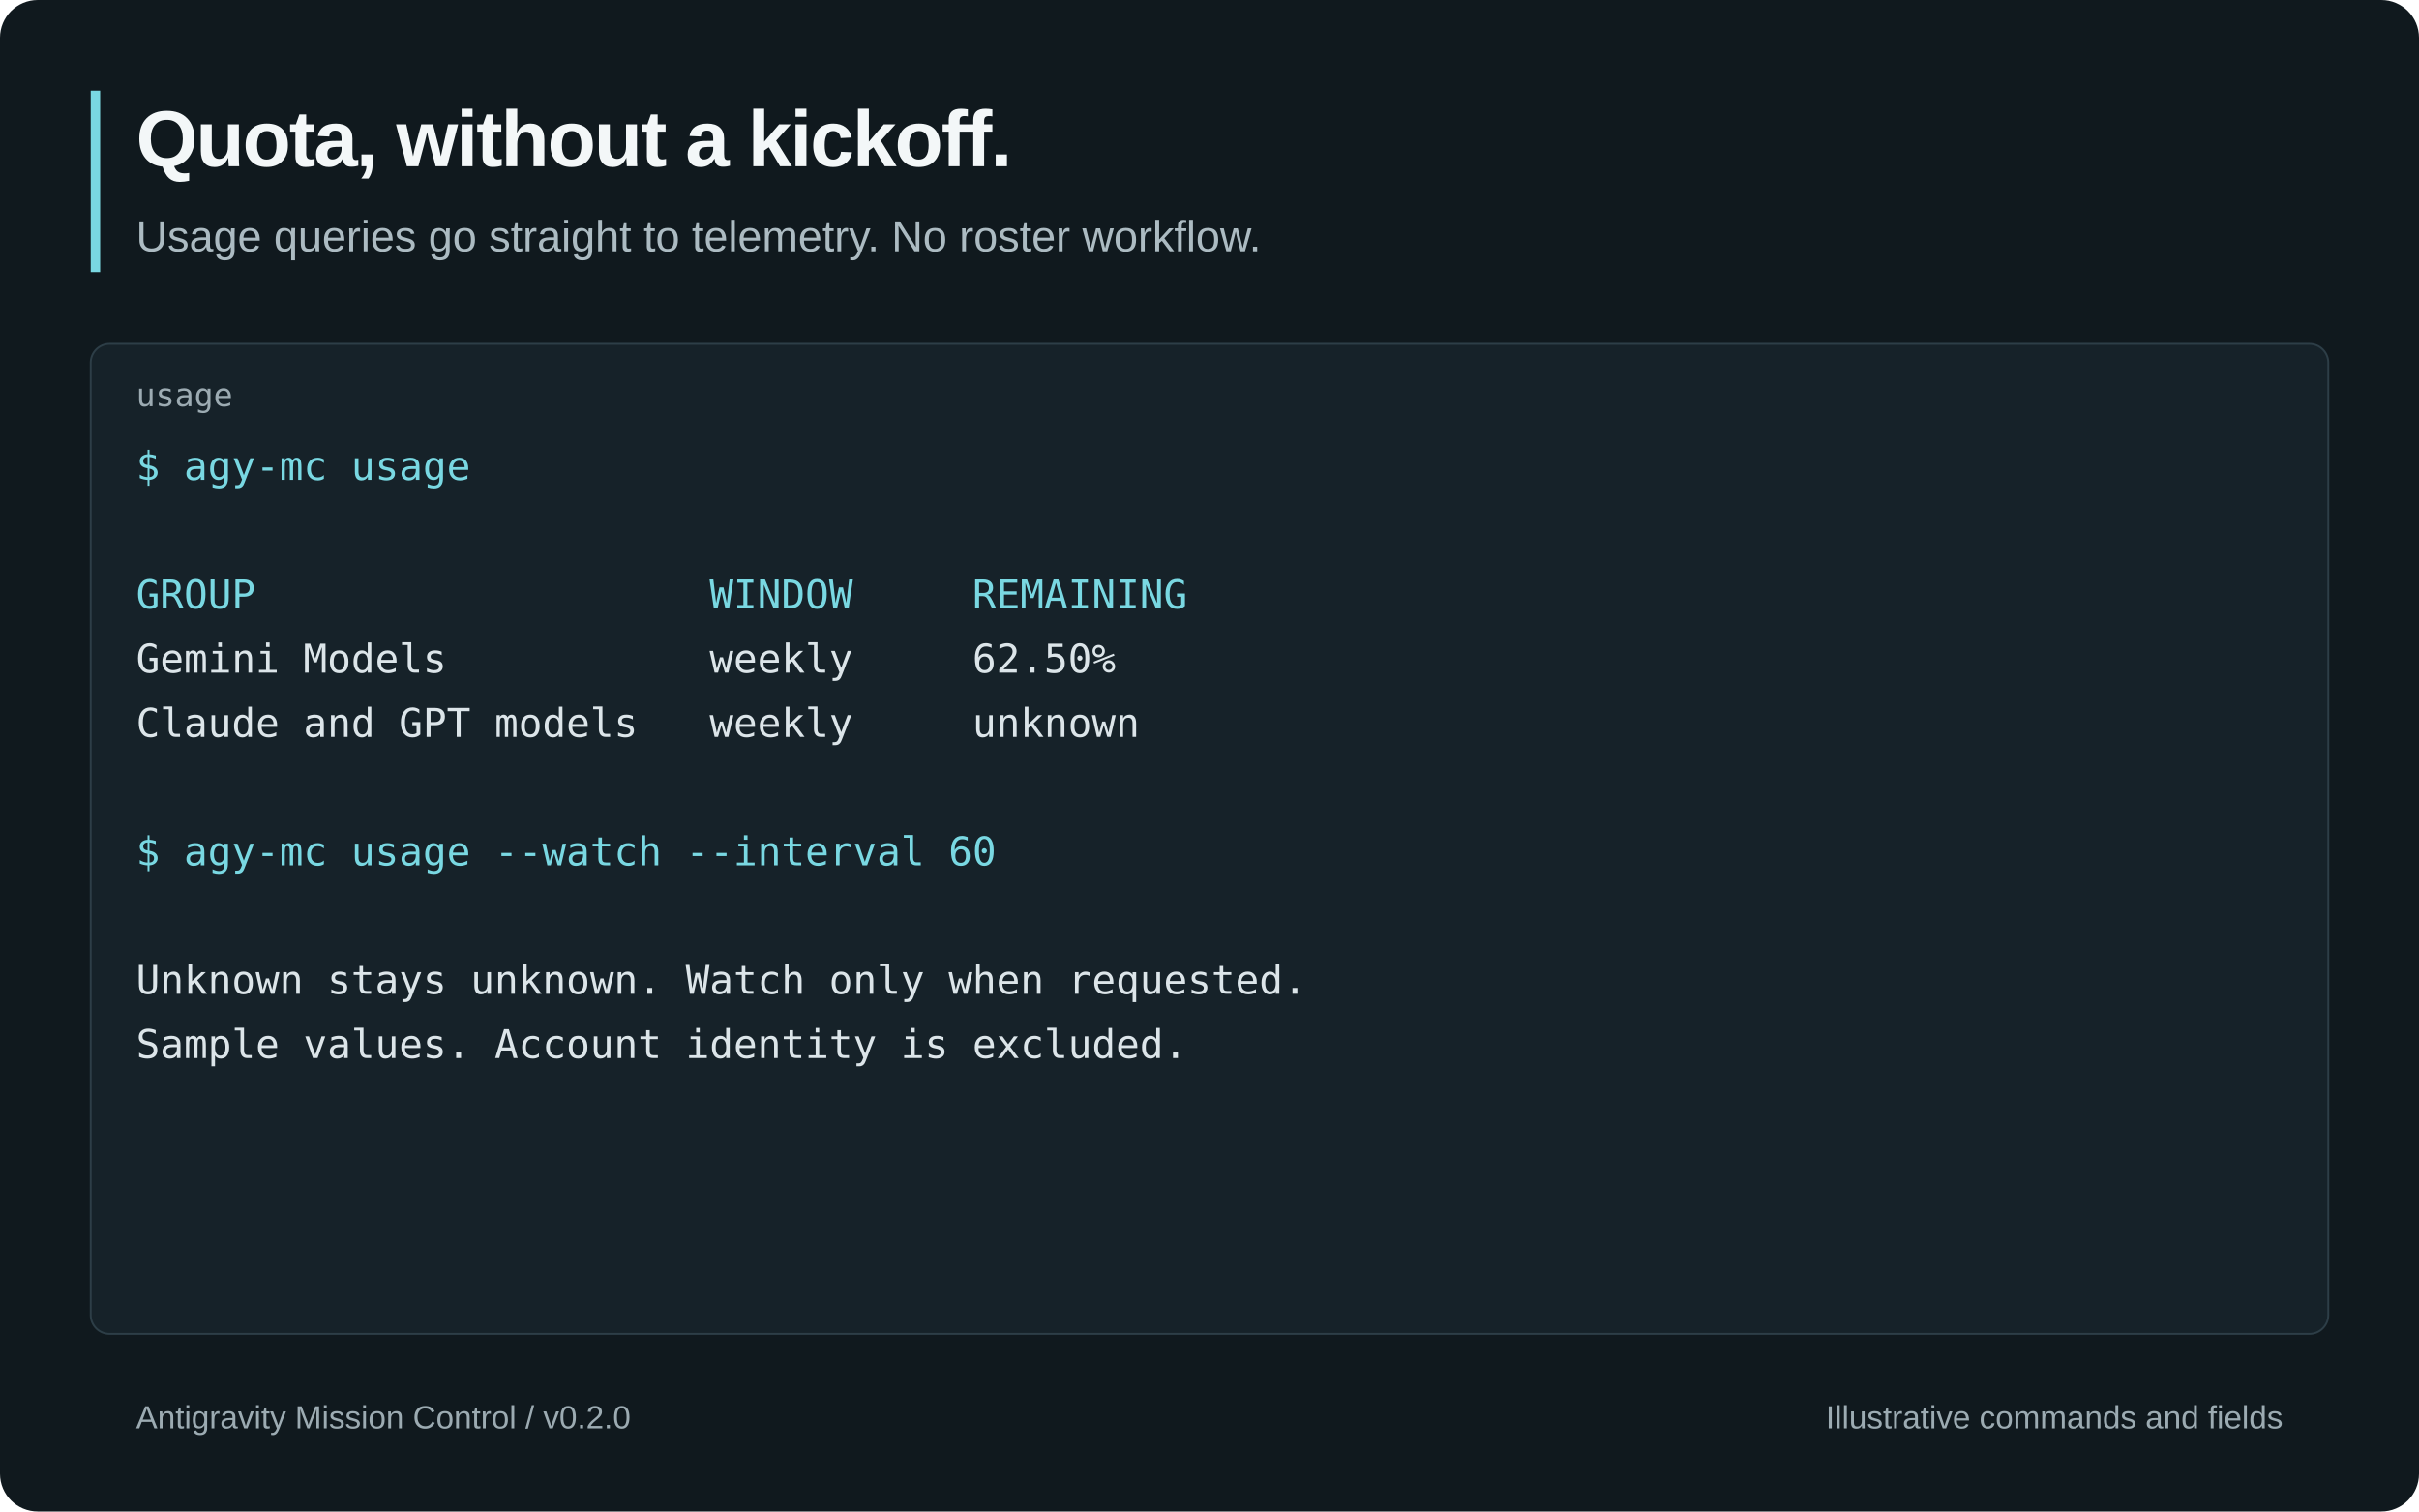
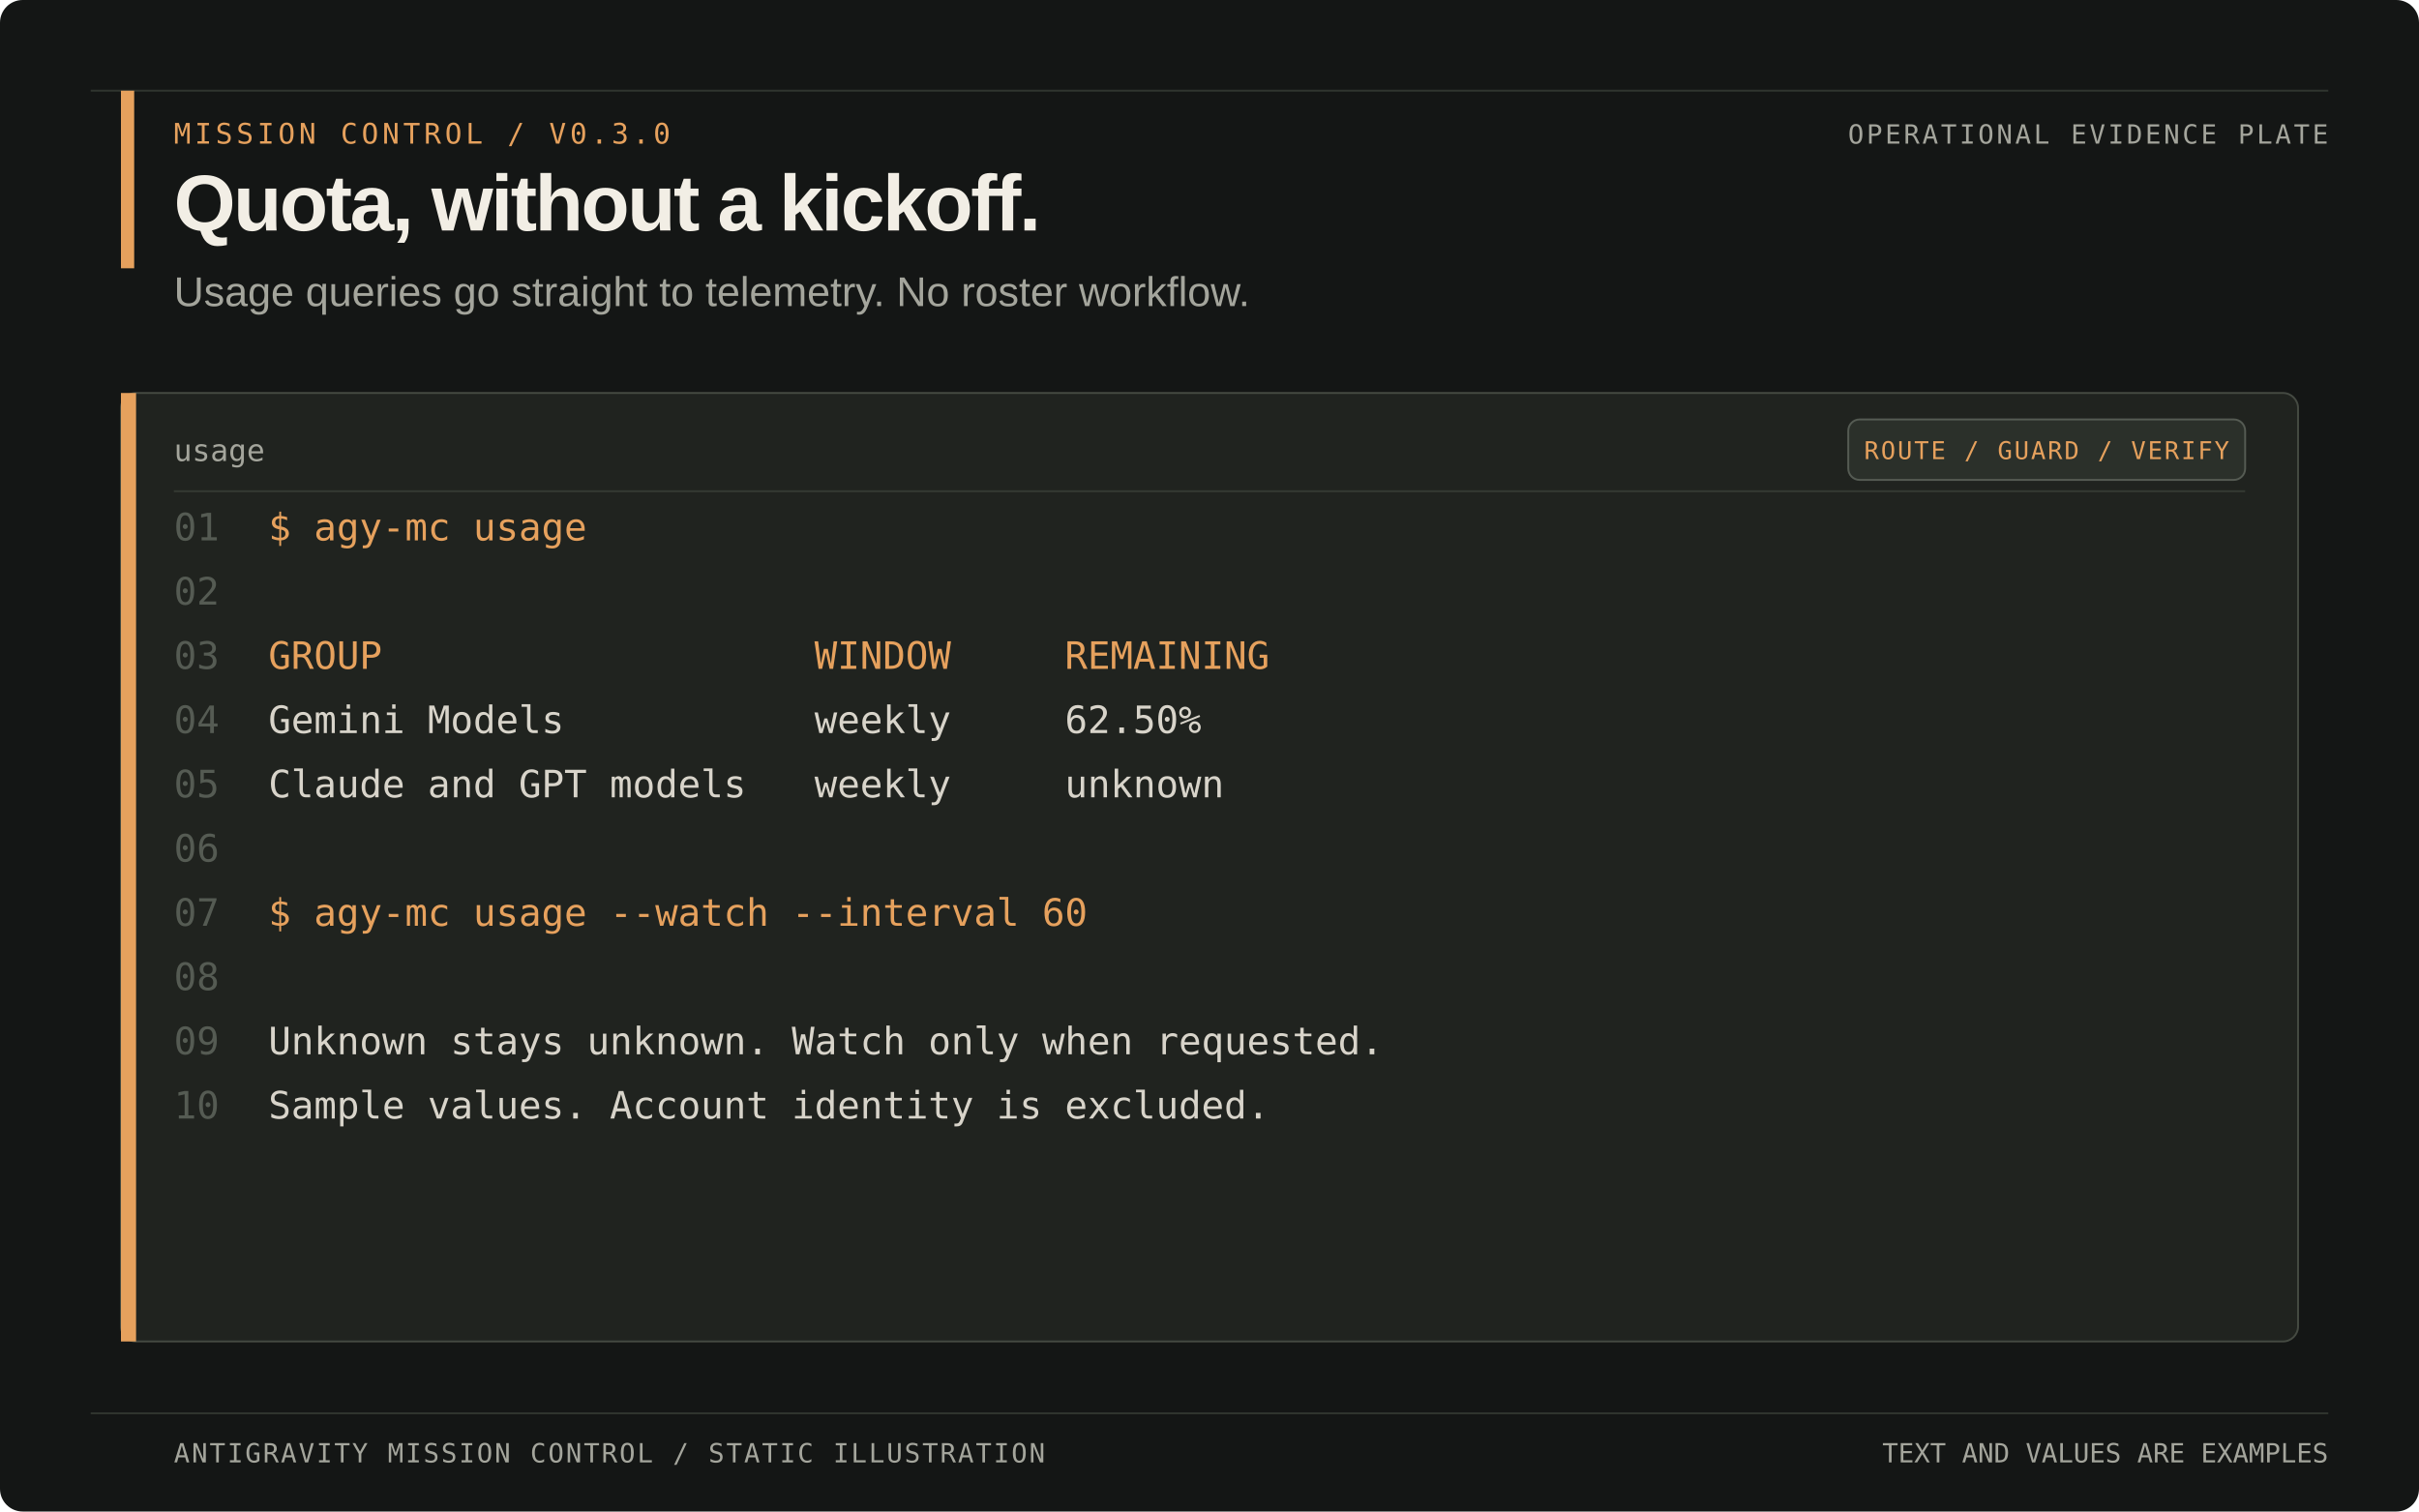
<svg xmlns="http://www.w3.org/2000/svg" width="1280" height="800" viewBox="0 0 1280 800" role="img" aria-labelledby="title desc">
-   <rect width="1280" height="800" rx="20" fill="#10191e" />
-   <rect x="48" y="48" width="5" height="96" fill="#79d8e2" />
-   <text x="72" y="88" font-family="Arial, Helvetica, sans-serif" font-size="42" font-weight="700" letter-spacing="-1" fill="#f3f7f8">Quota, without a kickoff.</text>
-   <text x="72" y="133" font-family="Arial, Helvetica, sans-serif" font-size="23" fill="#acbbc2">Usage queries go straight to telemetry. No roster workflow.</text>
-   <rect x="48" y="182" width="1184" height="524" rx="10" fill="#162229" stroke="#2d3e47" />
-   <text x="72" y="215" font-family="Menlo, monospace" font-size="17" fill="#9cabb2">usage</text>
-   <g xml:space="preserve" font-family="Menlo, Consolas, monospace" font-size="21">
-     <text x="72" y="254" fill="#79d8e2">$ agy-mc usage</text>
-     <text x="72" y="288" fill="#dce5e9" />
-     <text x="72" y="322" fill="#79d8e2">GROUP                   WINDOW     REMAINING</text>
-     <text x="72" y="356" fill="#dce5e9">Gemini Models           weekly     62.50%</text>
-     <text x="72" y="390" fill="#dce5e9">Claude and GPT models   weekly     unknown</text>
-     <text x="72" y="424" fill="#dce5e9" />
-     <text x="72" y="458" fill="#79d8e2">$ agy-mc usage --watch --interval 60</text>
-     <text x="72" y="492" fill="#dce5e9" />
-     <text x="72" y="526" fill="#dce5e9">Unknown stays unknown. Watch only when requested.</text>
-     <text x="72" y="560" fill="#dce5e9">Sample values. Account identity is excluded.</text>
+   <rect width="1280" height="800" rx="12" fill="#141615" />
+   <path d="M48 48H1232M48 748H1232" stroke="#30352f" />
+   <rect x="64" y="48" width="7" height="94" fill="#e6a15d" />
+   <text x="92" y="76" font-family="Menlo, Consolas, monospace" font-size="15" letter-spacing="2" fill="#e6a15d">MISSION CONTROL  /  V0.3.0</text>
+   <text x="92" y="122" font-family="Arial, Helvetica, sans-serif" font-size="42" font-weight="700" letter-spacing="-1.2" fill="#f2eee5">Quota, without a kickoff.</text>
+   <text x="92" y="162" font-family="Arial, Helvetica, sans-serif" font-size="22" fill="#a4a59c">Usage queries go straight to telemetry. No roster workflow.</text>
+   <text x="1232" y="76" text-anchor="end" font-family="Menlo, Consolas, monospace" font-size="14" letter-spacing="1.4" fill="#a4a59c">OPERATIONAL EVIDENCE PLATE</text>
+   <rect x="64" y="208" width="1152" height="502" rx="8" fill="#20231f" stroke="#454a42" />
+   <rect x="64" y="208" width="8" height="502" fill="#e6a15d" />
+   <text x="92" y="244" font-family="Menlo, Consolas, monospace" font-size="16" fill="#a4a59c">usage</text>
+   <rect x="978" y="222" width="210" height="32" rx="6" fill="#2b302a" stroke="#555b53" />
+   <text x="1083" y="243" text-anchor="middle" font-family="Menlo, Consolas, monospace" font-size="13" letter-spacing="1" fill="#e6a15d">ROUTE / GUARD / VERIFY</text>
+   <path d="M92 260H1188" stroke="#343a33" />
+   <g xml:space="preserve" font-family="Menlo, Consolas, monospace" font-size="20">
+     <text x="92" y="286" fill="#555b53">01</text>
+     <text x="142" y="286" fill="#e6a15d">$ agy-mc usage</text>
+     <text x="92" y="320" fill="#555b53">02</text>
+     <text x="142" y="320" fill="#d8d4ca" />
+     <text x="92" y="354" fill="#555b53">03</text>
+     <text x="142" y="354" fill="#e6a15d">GROUP                   WINDOW     REMAINING</text>
+     <text x="92" y="388" fill="#555b53">04</text>
+     <text x="142" y="388" fill="#d8d4ca">Gemini Models           weekly     62.50%</text>
+     <text x="92" y="422" fill="#555b53">05</text>
+     <text x="142" y="422" fill="#d8d4ca">Claude and GPT models   weekly     unknown</text>
+     <text x="92" y="456" fill="#555b53">06</text>
+     <text x="142" y="456" fill="#d8d4ca" />
+     <text x="92" y="490" fill="#555b53">07</text>
+     <text x="142" y="490" fill="#e6a15d">$ agy-mc usage --watch --interval 60</text>
+     <text x="92" y="524" fill="#555b53">08</text>
+     <text x="142" y="524" fill="#d8d4ca" />
+     <text x="92" y="558" fill="#555b53">09</text>
+     <text x="142" y="558" fill="#d8d4ca">Unknown stays unknown. Watch only when requested.</text>
+     <text x="92" y="592" fill="#555b53">10</text>
+     <text x="142" y="592" fill="#d8d4ca">Sample values. Account identity is excluded.</text>
  </g>
-   <text x="72" y="756" font-family="Arial, Helvetica, sans-serif" font-size="17" fill="#9cabb2">Antigravity Mission Control  /  v0.2.0</text>
-   <text x="1208" y="756" text-anchor="end" font-family="Arial, Helvetica, sans-serif" font-size="17" fill="#9cabb2">Illustrative commands and fields</text>
+   <text x="92" y="774" font-family="Menlo, Consolas, monospace" font-size="14" letter-spacing="1" fill="#a4a59c">ANTIGRAVITY MISSION CONTROL  /  STATIC ILLUSTRATION</text>
+   <text x="1232" y="774" text-anchor="end" font-family="Menlo, Consolas, monospace" font-size="14" fill="#a4a59c">TEXT AND VALUES ARE EXAMPLES</text>
</svg>
